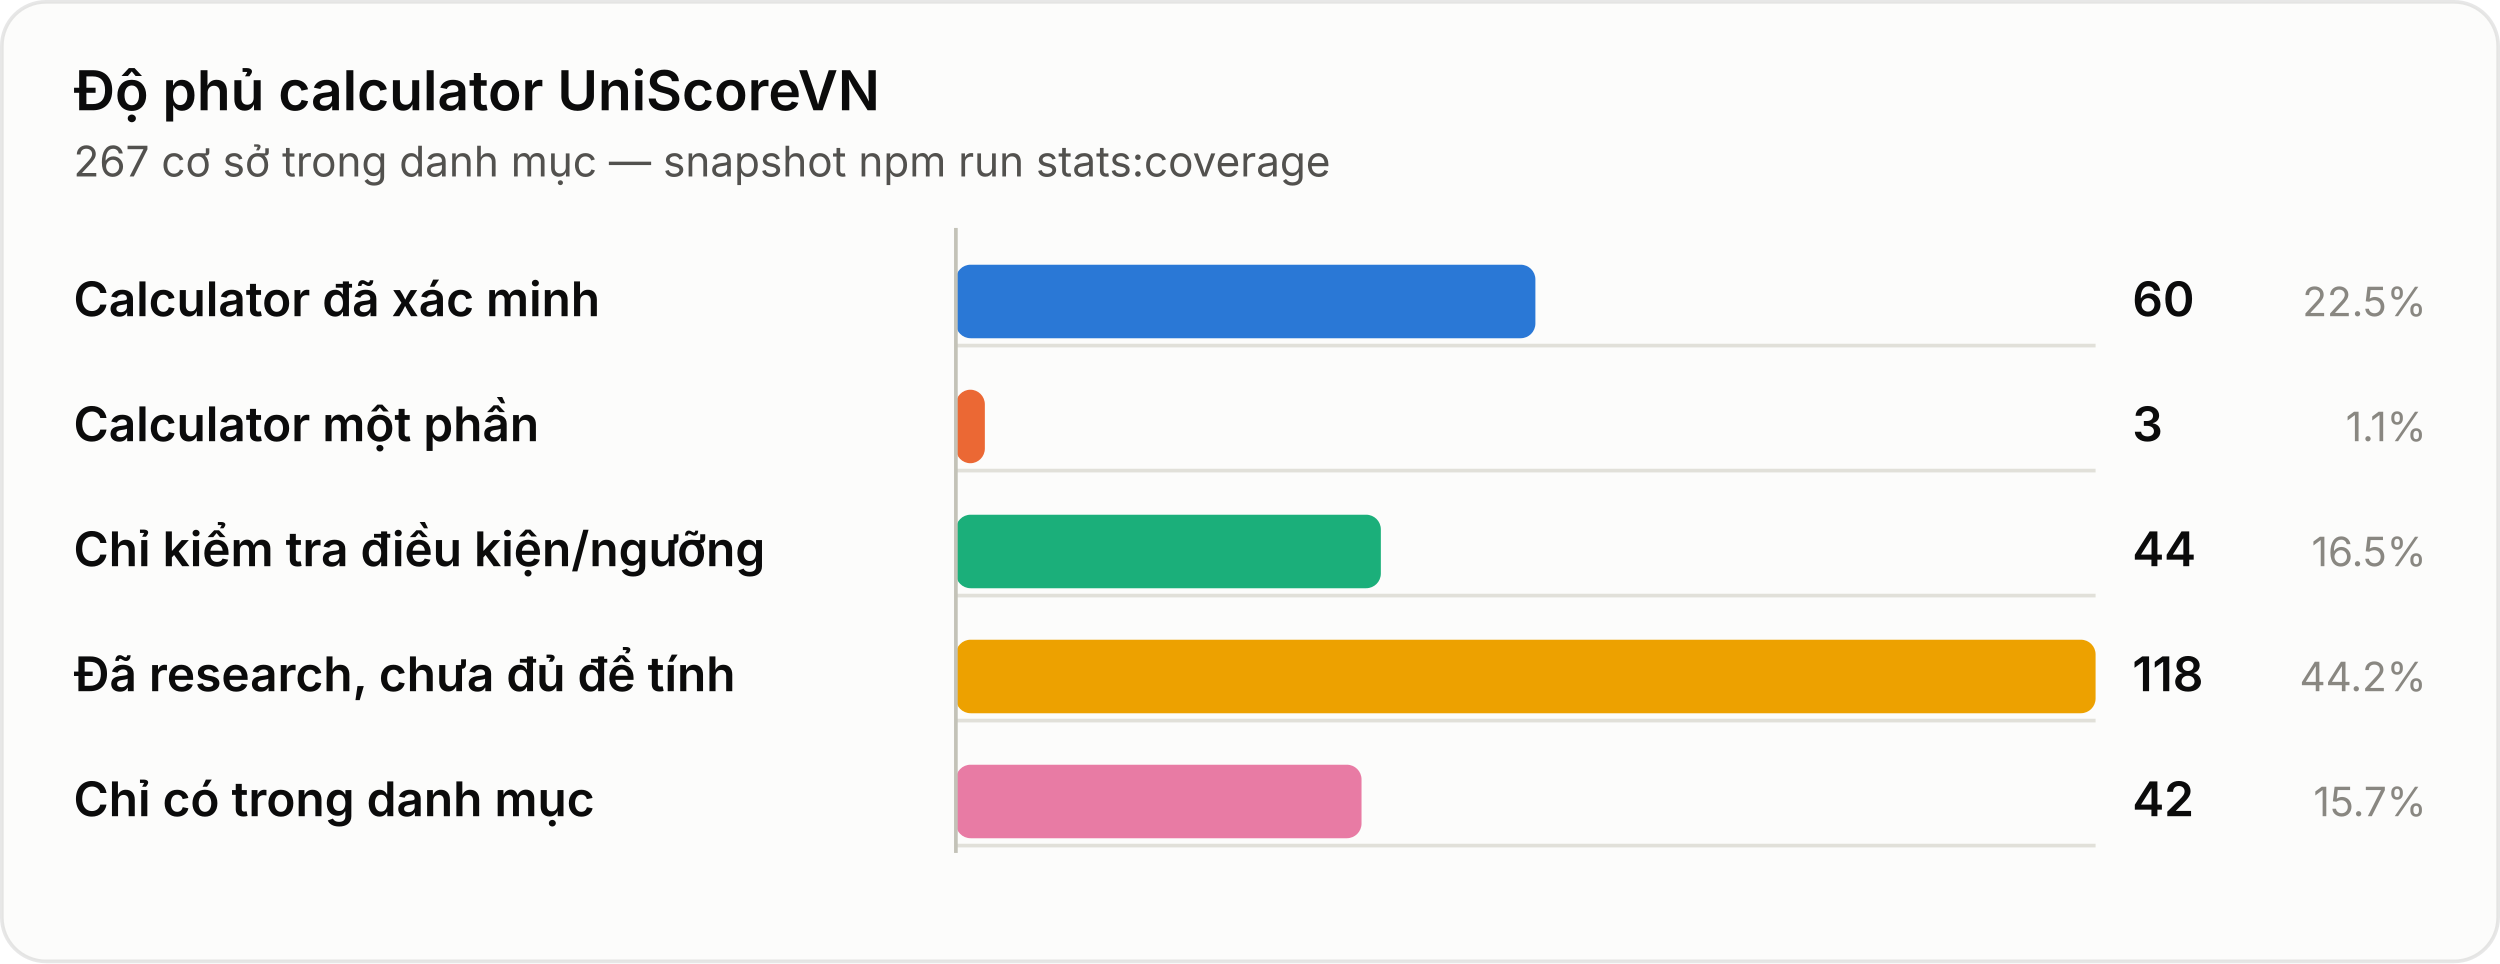
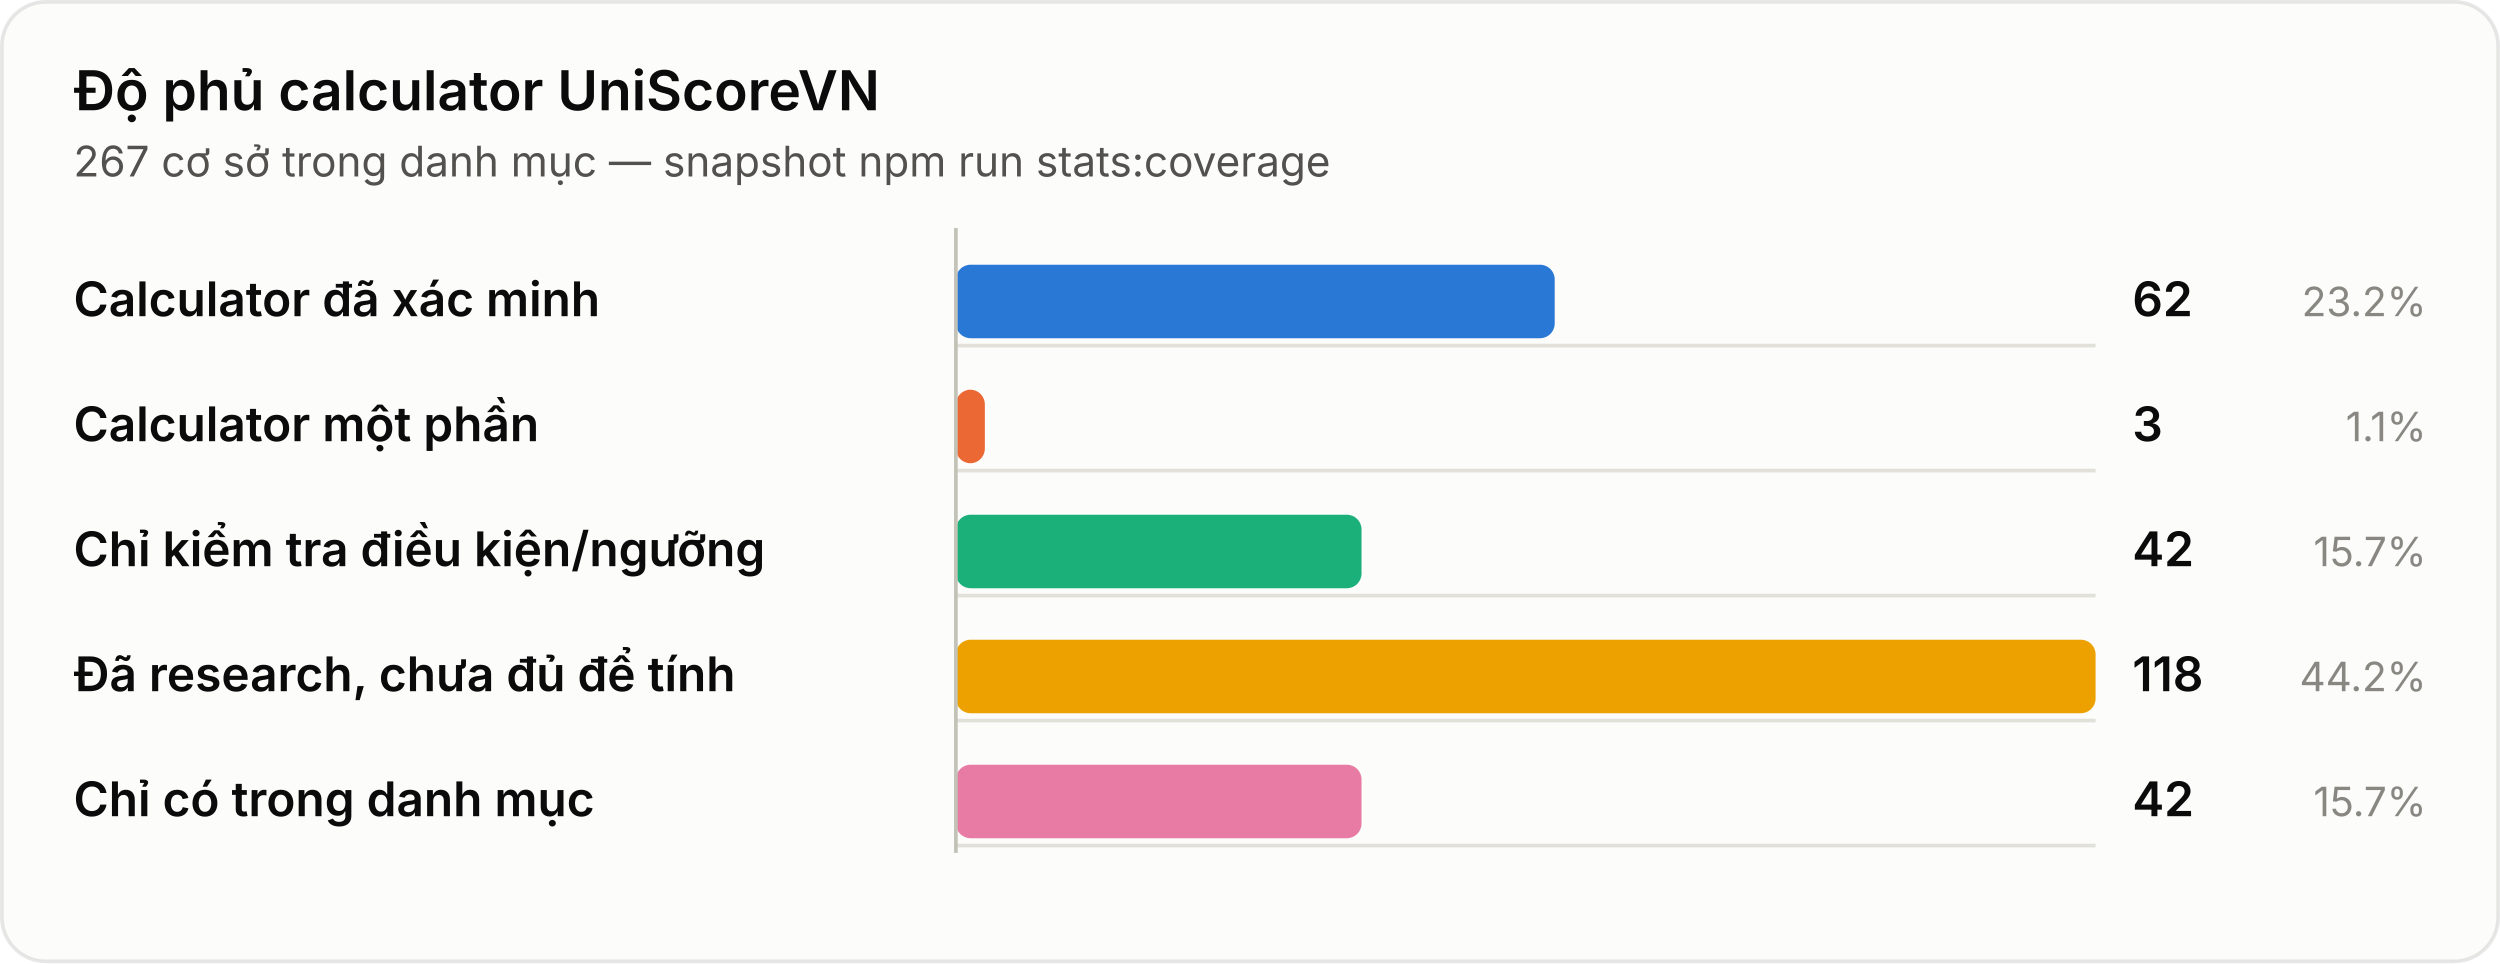
<svg xmlns="http://www.w3.org/2000/svg" width="680" height="262" viewBox="0 0 680 262" font-family="system-ui, -apple-system, Segoe UI, sans-serif">
  <rect x="0.5" y="0.5" width="679" height="261" rx="12" fill="#fcfcfb" stroke="rgba(11,11,11,0.10)" />
  <text x="20" y="30" font-size="15" font-weight="600" fill="#0b0b0b">Độ phủ calculator UniScoreVN</text>
  <text x="20" y="48" font-size="11.5" fill="#52514e">267 cơ sở trong danh mục — snapshot npm run stats:coverage</text>
  <g transform="translate(20, 10)">
    <text x="0" y="76" font-size="13" font-weight="600" fill="#0b0b0b">Calculator đã xác minh</text>
    <line x1="240" y1="84" x2="550" y2="84" stroke="#e1e0d9" stroke-width="1" />
-     <rect x="240" y="62" width="157.627" height="20" rx="4" fill="#2a78d6" />
-     <text x="560" y="76" font-size="13" font-weight="600" fill="#0b0b0b" text-anchor="start">60</text>
-     <text x="640" y="76" font-size="11" fill="#898781" text-anchor="end">22.5%</text>
+     <rect x="240" y="62" width="162.881" height="20" rx="4" fill="#2a78d6" />
+     <text x="560" y="76" font-size="13" font-weight="600" fill="#0b0b0b" text-anchor="start">62</text>
+     <text x="640" y="76" font-size="11" fill="#898781" text-anchor="end">23.2%</text>
    <text x="0" y="110" font-size="13" font-weight="600" fill="#0b0b0b">Calculator một phần</text>
    <line x1="240" y1="118" x2="550" y2="118" stroke="#e1e0d9" stroke-width="1" />
    <rect x="240" y="96" width="7.881" height="20" rx="4" fill="#eb6834" />
    <text x="560" y="110" font-size="13" font-weight="600" fill="#0b0b0b" text-anchor="start">3</text>
    <text x="640" y="110" font-size="11" fill="#898781" text-anchor="end">1.1%</text>
    <text x="0" y="144" font-size="13" font-weight="600" fill="#0b0b0b">Chỉ kiểm tra điều kiện/ngưỡng</text>
    <line x1="240" y1="152" x2="550" y2="152" stroke="#e1e0d9" stroke-width="1" />
-     <rect x="240" y="130" width="115.593" height="20" rx="4" fill="#1baf7a" />
-     <text x="560" y="144" font-size="13" font-weight="600" fill="#0b0b0b" text-anchor="start">44</text>
-     <text x="640" y="144" font-size="11" fill="#898781" text-anchor="end">16.5%</text>
+     <rect x="240" y="130" width="110.339" height="20" rx="4" fill="#1baf7a" />
+     <text x="560" y="144" font-size="13" font-weight="600" fill="#0b0b0b" text-anchor="start">42</text>
+     <text x="640" y="144" font-size="11" fill="#898781" text-anchor="end">15.7%</text>
    <text x="0" y="178" font-size="13" font-weight="600" fill="#0b0b0b">Đã research, chưa đủ để tính</text>
    <line x1="240" y1="186" x2="550" y2="186" stroke="#e1e0d9" stroke-width="1" />
    <rect x="240" y="164" width="310" height="20" rx="4" fill="#eda100" />
    <text x="560" y="178" font-size="13" font-weight="600" fill="#0b0b0b" text-anchor="start">118</text>
    <text x="640" y="178" font-size="11" fill="#898781" text-anchor="end">44.2%</text>
    <text x="0" y="212" font-size="13" font-weight="600" fill="#0b0b0b">Chỉ có trong danh mục</text>
    <line x1="240" y1="220" x2="550" y2="220" stroke="#e1e0d9" stroke-width="1" />
    <rect x="240" y="198" width="110.339" height="20" rx="4" fill="#e87ba4" />
    <text x="560" y="212" font-size="13" font-weight="600" fill="#0b0b0b" text-anchor="start">42</text>
    <text x="640" y="212" font-size="11" fill="#898781" text-anchor="end">15.7%</text>
    <line x1="240" y1="52" x2="240" y2="222" stroke="#c3c2b7" stroke-width="1" />
  </g>
</svg>
